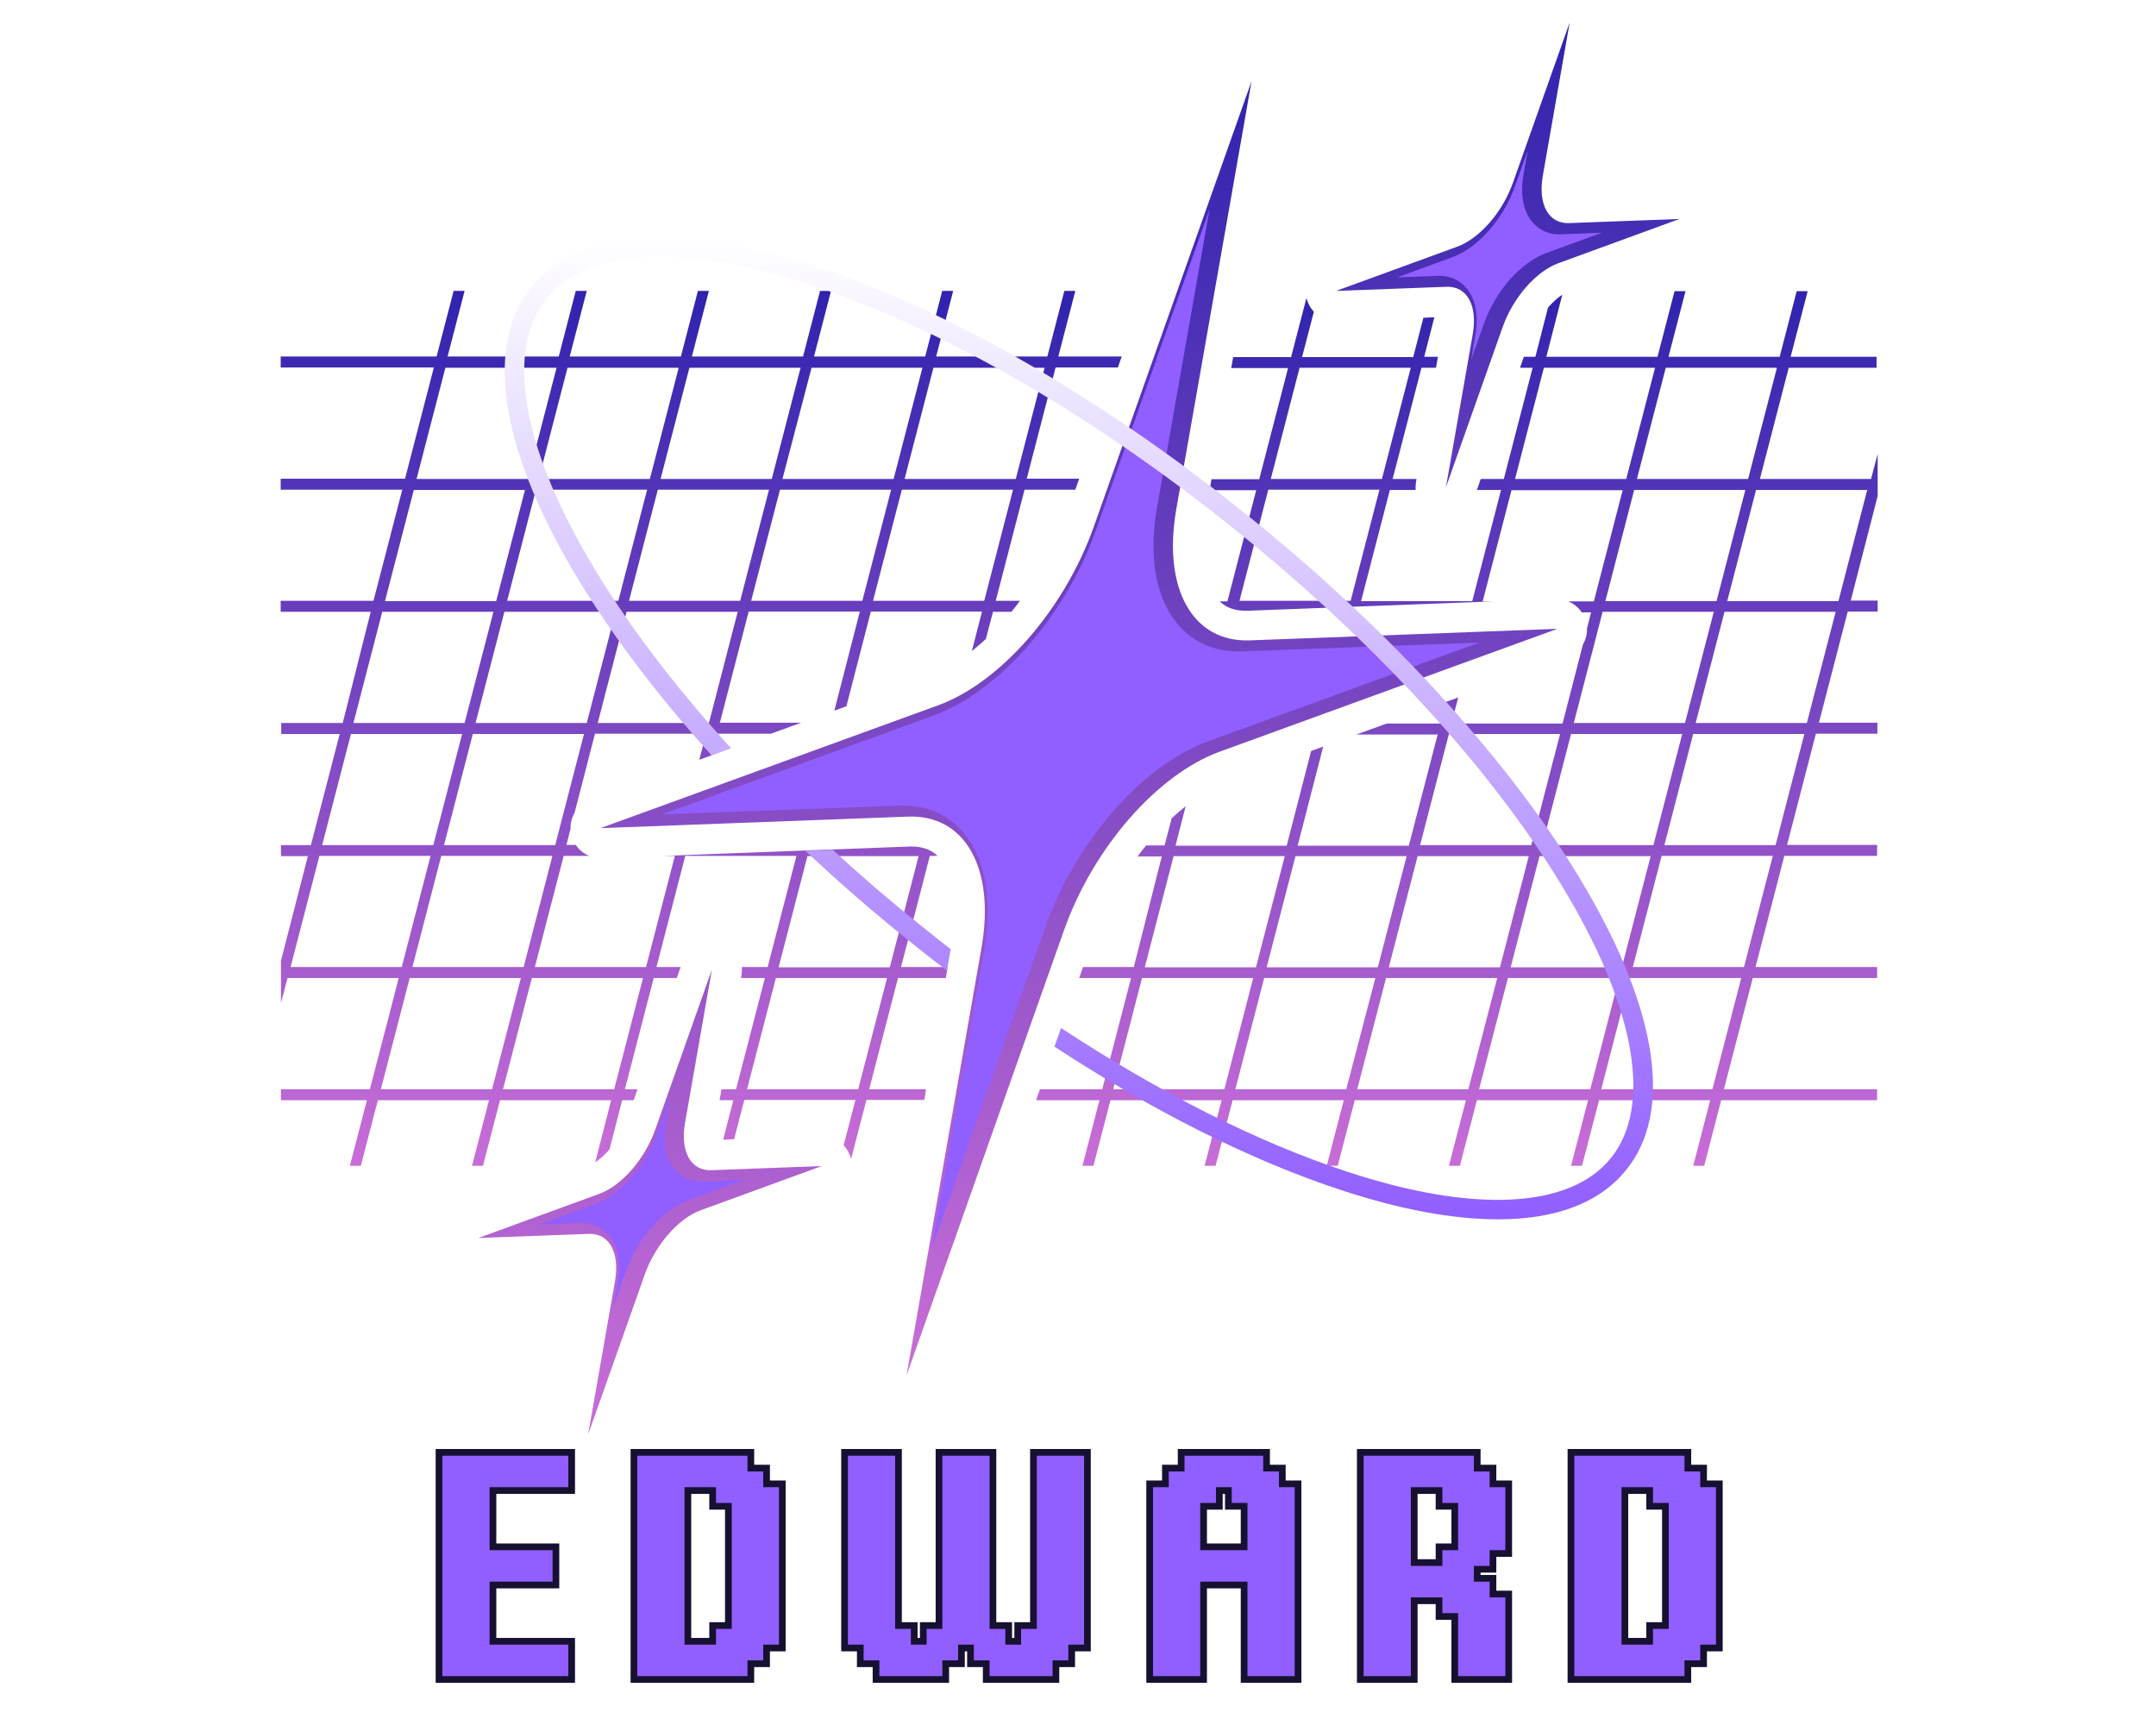
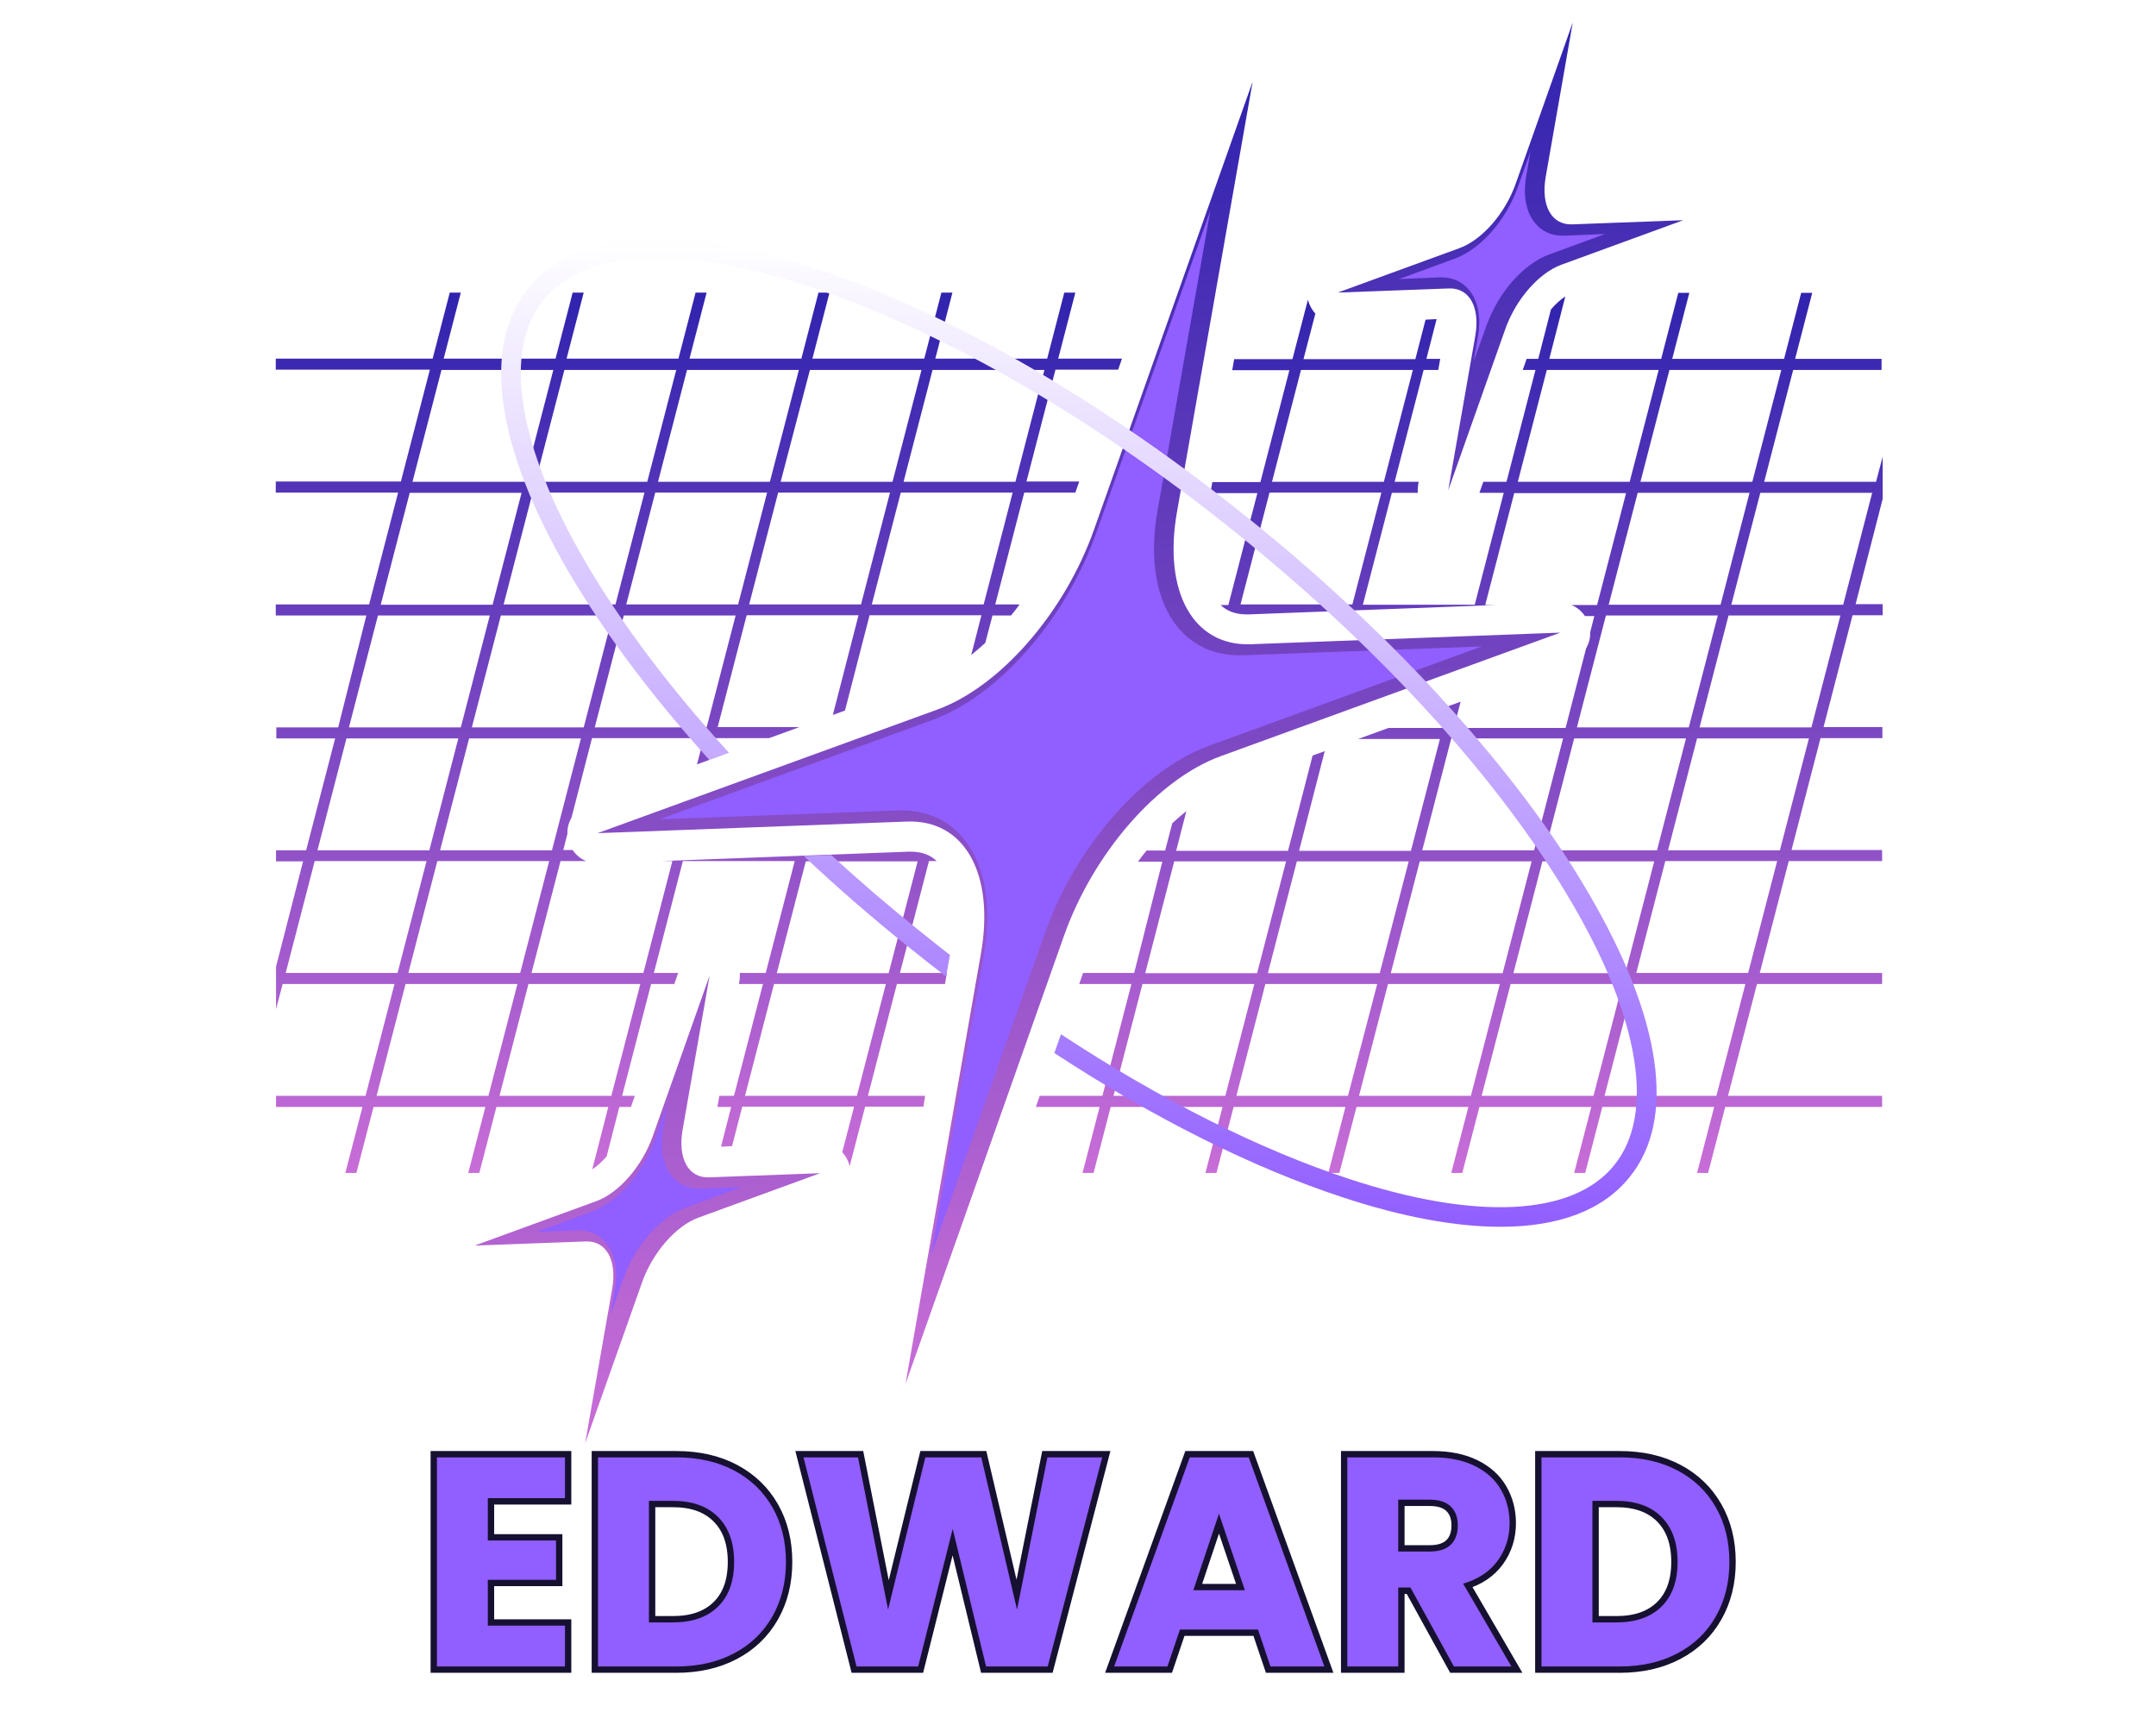
<svg xmlns="http://www.w3.org/2000/svg" version="1.1" width="1280" height="1024" viewBox="0 0 1280 1024" xml:space="preserve">
  <defs>
</defs>
  <g transform="matrix(1 0 0 1 640 512)" id="background-logo">
    <rect style="stroke: none; stroke-width: 0; stroke-dasharray: none; stroke-linecap: butt; stroke-dashoffset: 0; stroke-linejoin: miter; stroke-miterlimit: 4; fill: rgb(255,255,255); fill-opacity: 0; fill-rule: nonzero; opacity: 1;" paint-order="stroke" x="-640" y="-512" rx="0" ry="0" width="1280" height="1024" />
  </g>
-   <g transform="matrix(4.565208 0 0 4.565208 640.6967 432.4494)" id="logo-logo">
+   <g transform="matrix(4.593626 0 0 4.593626 640.7204 435.0635)" id="logo-logo">
    <g style="" paint-order="stroke">
      <g transform="matrix(0.356962 0 0 0.356962 0 -0.0178481)">
-         <linearGradient id="SVGID_516272" gradientUnits="userSpaceOnUse" gradientTransform="matrix(1 0 0 1 669.2 615.6)" x1="0" y1="0" x2="0" y2="319">
+         <linearGradient id="SVGID_423586" gradientUnits="userSpaceOnUse" gradientTransform="matrix(1 0 0 1 669.2 615.6)" x1="0" y1="0" x2="0" y2="319">
          <stop offset="0%" style="stop-color:rgb(48,35,174);stop-opacity: 1" />
          <stop offset="100%" style="stop-color:rgb(200,109,215);stop-opacity: 1" />
        </linearGradient>
-         <path style="stroke: none; stroke-width: 1; stroke-dasharray: none; stroke-linecap: butt; stroke-dashoffset: 0; stroke-linejoin: miter; stroke-miterlimit: 4; fill: url(#SVGID_516272); fill-rule: nonzero; opacity: 1;" paint-order="stroke" transform=" translate(-960.1, -774.95)" d="M 904.3 906.4 L 883.6 906.4 L 894.1 865.9 L 911.5 865.9 L 912.2 861.9 L 895.2 861.9 L 905.7 821.4 L 908.5 821.4 C 906.1 819.1 903 818 899.1 818 C 898.8 818 898.6 818 898.3 818 L 808.8 821.4 L 812.8 821.4 L 802.3 861.9 L 761.8 861.9 L 772.3 821.4 L 781.6 821.4 C 779.6 820.6 777.9 819.2 776.7 817.4 L 773.3 817.4 L 774.8 811.5 C 774.7 809.4 775.3 807.4 776.3 805.6 L 783.7 776.9 L 824.2 776.9 L 821.7 786.4 L 826.1 784.8 L 828.1 776.9 L 847.8 776.9 L 858.8 772.9 L 829.2 772.9 L 839.7 732.4 L 880.2 732.4 L 870.9 768.5 L 875.3 766.9 L 884.2 732.4 L 924.7 732.4 L 921 746.8 C 922.7 745.4 924.5 743.9 926.1 742.4 L 928.7 732.5 L 935.4 732.5 C 936.5 731.2 937.5 729.9 938.5 728.5 L 929.7 728.5 L 940.2 688 L 958.7 688 L 960.1 684 L 941 684 L 951.5 643.5 L 974.2 643.5 L 975.6 639.5 L 952.5 639.5 L 958.7 615.6 L 954.7 615.6 L 948.5 639.5 L 908 639.5 L 914.2 615.6 L 910.2 615.6 L 904 639.5 L 863.5 639.5 L 869.7 615.6 L 865.7 615.6 L 859.5 639.5 L 819 639.5 L 825.2 615.6 L 821.2 615.6 L 815 639.5 L 774.5 639.5 L 780.7 615.6 L 776.7 615.6 L 770.5 639.5 L 730 639.5 L 736.2 615.6 L 732.2 615.6 L 726 639.5 L 669.2 639.5 L 669.2 643.5 L 725 643.5 L 714.5 684 L 669.2 684 L 669.2 688 L 713.5 688 L 703 728.5 L 669.2 728.5 L 669.2 732.5 L 702 732.5 L 691.8 773 L 669.4 773 L 669.4 777 L 690.7 777 L 680.2 817.5 L 669.3 817.5 L 669.3 821.5 L 679.1 821.5 L 669.3 859.6 L 669.3 875 L 671.7 865.9 L 712.2 865.9 L 701.7 906.4 L 669.3 906.4 L 669.3 910.4 L 700.6 910.4 L 694.4 934.3 L 698.4 934.3 L 704.6 910.4 L 745.1 910.4 L 738.9 934.3 L 742.9 934.3 L 749.1 910.4 L 789.6 910.4 L 783.8 933 C 785.5 931.9 787.3 930.3 789 928.3 L 793.6 910.4 L 797.8 910.4 L 799.2 906.4 L 794.6 906.4 L 805.1 865.9 L 813.5 865.9 L 814.9 861.9 L 806.1 861.9 L 816.6 821.4 L 857.1 821.4 L 846.6 861.9 L 837.2 861.9 C 837.3 862.8 837.2 863.8 837.1 864.7 L 836.9 865.9 L 845.6 865.9 L 835.1 906.4 L 829.8 906.4 L 829.1 910.4 L 834.1 910.4 L 830.4 924.8 L 834.4 924.6 L 838.1 910.3 L 878.6 910.3 L 874.3 926.8 C 875.6 928.2 876.5 929.9 877 931.8 L 882.6 910.3 L 903.7 910.3 L 904.3 906.4 z M 757.7 861.9 L 717.2 861.9 L 727.7 821.4 L 768.2 821.4 L 757.7 861.9 z M 769.2 817.5 L 728.7 817.5 L 739.2 777 L 779.7 777 L 769.2 817.5 z M 780.7 773 L 740.2 773 L 750.7 732.5 L 791.2 732.5 L 780.7 773 z M 751.7 728.5 L 762.2 688 L 802.7 688 L 792.2 728.5 L 751.7 728.5 z M 825.2 773 L 784.7 773 L 795.2 732.5 L 835.7 732.5 L 825.2 773 z M 836.6 728.5 L 796.1 728.5 L 806.6 688 L 847.1 688 L 836.6 728.5 z M 881.1 728.5 L 840.6 728.5 L 851.1 688 L 891.6 688 L 881.1 728.5 z M 925.5 728.5 L 885 728.5 L 895.5 688 L 936 688 L 925.5 728.5 z M 907 643.6 L 947.5 643.6 L 937 684.1 L 896.5 684.1 L 907 643.6 z M 862.6 643.6 L 903 643.6 L 892.5 684.1 L 852 684.1 L 862.6 643.6 z M 818.1 643.6 L 858.6 643.6 L 848.1 684.1 L 807.6 684.1 L 818.1 643.6 z M 773.7 643.6 L 814.2 643.6 L 803.7 684.1 L 763.2 684.1 L 773.7 643.6 z M 729.2 643.6 L 769.7 643.6 L 759.2 684.1 L 718.7 684.1 L 729.2 643.6 z M 717.7 688.1 L 758.2 688.1 L 747.7 728.6 L 707.2 728.6 L 717.7 688.1 z M 706.2 732.5 L 746.7 732.5 L 736.2 773 L 695.7 773 L 706.2 732.5 z M 694.8 777 L 735.3 777 L 724.8 817.5 L 684.3 817.5 L 694.8 777 z M 672.8 861.9 L 683.3 821.4 L 723.8 821.4 L 713.3 861.9 L 672.8 861.9 z M 746.2 906.4 L 705.7 906.4 L 716.2 865.9 L 756.7 865.9 L 746.2 906.4 z M 790.7 906.4 L 750.2 906.4 L 760.7 865.9 L 801.2 865.9 L 790.7 906.4 z M 861.1 821.5 L 901.6 821.5 L 891.1 862 L 850.6 862 L 861.1 821.5 z M 879.6 906.4 L 839.1 906.4 L 849.6 865.9 L 890.1 865.9 L 879.6 906.4 z M 1250.6 643.6 L 1250.6 639.6 L 1219.3 639.6 L 1225.5 615.7 L 1221.5 615.7 L 1215.3 639.6 L 1174.8 639.6 L 1181 615.7 L 1177 615.7 L 1170.8 639.6 L 1130.3 639.6 L 1136.1 617 C 1134.4 618.1 1132.6 619.7 1130.9 621.7 L 1126.3 639.6 L 1122.1 639.6 L 1120.7 643.6 L 1125.3 643.6 L 1114.8 684.1 L 1106.4 684.1 L 1105 688.1 L 1113.8 688.1 L 1103.3 728.6 L 1062.8 728.6 L 1073.3 688.1 L 1082.7 688.1 C 1082.6 687.2 1082.7 686.2 1082.8 685.3 L 1083 684.1 L 1074.3 684.1 L 1084.8 643.6 L 1090.1 643.6 L 1090.8 639.6 L 1085.8 639.6 L 1089.5 625.2 L 1085.5 625.4 L 1081.8 639.7 L 1041.3 639.7 L 1045.6 623.2 C 1044.3 621.8 1043.4 620.1 1042.9 618.2 L 1037.3 639.7 L 1016.2 639.7 L 1015.5 643.7 L 1036.2 643.7 L 1025.7 684.2 L 1008.3 684.2 L 1007.6 688.2 L 1024.6 688.2 L 1014.1 728.7 L 1011.3 728.7 C 1013.7 731 1016.8 732.1 1020.7 732.1 C 1021 732.1 1021.2 732.1 1021.5 732.1 L 1111.1 728.7 L 1107.1 728.7 L 1117.6 688.2 L 1158.1 688.2 L 1147.6 728.7 L 1138.3 728.7 C 1140.3 729.5 1142 730.9 1143.2 732.7 L 1146.6 732.7 L 1145.1 738.6 C 1145.2 740.7 1144.6 742.7 1143.6 744.5 L 1136.2 773.2 L 1095.7 773.2 L 1098.2 763.7 L 1093.8 765.3 L 1091.8 773.2 L 1072.1 773.2 L 1061.1 777.2 L 1090.7 777.2 L 1080.2 817.7 L 1039.7 817.7 L 1049 781.6 L 1044.6 783.2 L 1035.7 817.7 L 995.2 817.7 L 998.9 803.3 C 997.2 804.7 995.4 806.2 993.8 807.7 L 991.2 817.6 L 984.5 817.6 C 983.4 818.9 982.4 820.2 981.4 821.6 L 990.2 821.6 L 980 861.9 L 961.5 861.9 L 960.1 865.9 L 979 865.9 L 968.5 906.4 L 945.8 906.4 L 944.4 910.4 L 967.5 910.4 L 961.3 934.3 L 965.3 934.3 L 971.5 910.4 L 1012 910.4 L 1005.8 934.3 L 1009.8 934.3 L 1016 910.4 L 1056.5 910.4 L 1050.3 934.3 L 1054.3 934.3 L 1060.5 910.4 L 1101 910.4 L 1094.8 934.3 L 1098.8 934.3 L 1105 910.4 L 1145.5 910.4 L 1139.3 934.3 L 1143.3 934.3 L 1149.5 910.4 L 1190 910.4 L 1183.8 934.3 L 1187.8 934.3 L 1194 910.4 L 1250.8 910.4 L 1250.8 906.4 L 1195 906.4 L 1205.5 865.9 L 1250.8 865.9 L 1250.8 861.9 L 1206.5 861.9 L 1217 821.4 L 1250.8 821.4 L 1250.8 817.4 L 1218 817.4 L 1228.5 776.9 L 1250.9 776.9 L 1250.9 772.9 L 1229.6 772.9 L 1240.1 732.4 L 1251 732.4 L 1251 728.4 L 1241.2 728.4 L 1251 690.3 L 1251 675 L 1248.6 684.1 L 1208.1 684.1 L 1218.6 643.6 L 1250.6 643.6 z M 1040.4 643.6 L 1080.9 643.6 L 1070.4 684.1 L 1029.9 684.1 L 1040.4 643.6 z M 1018.5 728.5 L 1029 688 L 1069.5 688 L 1059 728.5 L 1018.5 728.5 z M 1118.9 684.1 L 1129.4 643.6 L 1169.9 643.6 L 1159.4 684.1 L 1118.9 684.1 z M 1162.3 688.1 L 1202.8 688.1 L 1192.3 728.6 L 1151.8 728.6 L 1162.3 688.1 z M 1150.8 732.5 L 1191.3 732.5 L 1180.8 773 L 1140.3 773 L 1150.8 732.5 z M 1139.3 777 L 1179.8 777 L 1169.3 817.5 L 1128.8 817.5 L 1139.3 777 z M 1168.3 821.5 L 1157.8 862 L 1117.3 862 L 1127.8 821.5 L 1168.3 821.5 z M 1094.8 777 L 1135.3 777 L 1124.8 817.5 L 1084.3 817.5 L 1094.8 777 z M 1083.4 821.5 L 1123.9 821.5 L 1113.4 862 L 1072.9 862 L 1083.4 821.5 z M 1038.9 821.5 L 1079.4 821.5 L 1068.9 862 L 1028.4 862 L 1038.9 821.5 z M 994.5 821.5 L 1035 821.5 L 1024.5 862 L 984 862 L 994.5 821.5 z M 1013 906.4 L 972.5 906.4 L 983 865.9 L 1023.5 865.9 L 1013 906.4 z M 1057.4 906.4 L 1017 906.4 L 1027.5 865.9 L 1068 865.9 L 1057.4 906.4 z M 1101.9 906.4 L 1061.4 906.4 L 1071.9 865.9 L 1112.4 865.9 L 1101.9 906.4 z M 1146.3 906.4 L 1105.8 906.4 L 1116.3 865.9 L 1156.8 865.9 L 1146.3 906.4 z M 1190.8 906.4 L 1150.3 906.4 L 1160.8 865.9 L 1201.3 865.9 L 1190.8 906.4 z M 1202.3 861.9 L 1161.8 861.9 L 1172.3 821.4 L 1212.8 821.4 L 1202.3 861.9 z M 1213.8 817.5 L 1173.3 817.5 L 1183.8 777 L 1224.3 777 L 1213.8 817.5 z M 1225.2 773 L 1184.7 773 L 1195.2 732.5 L 1235.7 732.5 L 1225.2 773 z M 1247.2 688.1 L 1236.7 728.6 L 1196.2 728.6 L 1206.7 688.1 L 1247.2 688.1 z M 1203.8 684.1 L 1163.3 684.1 L 1173.8 643.6 L 1214.3 643.6 L 1203.8 684.1 z" stroke-linecap="round" />
+         <path style="stroke: none; stroke-width: 1; stroke-dasharray: none; stroke-linecap: butt; stroke-dashoffset: 0; stroke-linejoin: miter; stroke-miterlimit: 4; fill: url(#SVGID_423586); fill-rule: nonzero; opacity: 1;" paint-order="stroke" transform=" translate(-960.1, -774.95)" d="M 904.3 906.4 L 883.6 906.4 L 894.1 865.9 L 911.5 865.9 L 912.2 861.9 L 895.2 861.9 L 905.7 821.4 L 908.5 821.4 C 906.1 819.1 903 818 899.1 818 C 898.8 818 898.6 818 898.3 818 L 808.8 821.4 L 812.8 821.4 L 802.3 861.9 L 761.8 861.9 L 772.3 821.4 L 781.6 821.4 C 779.6 820.6 777.9 819.2 776.7 817.4 L 773.3 817.4 L 774.8 811.5 C 774.7 809.4 775.3 807.4 776.3 805.6 L 783.7 776.9 L 824.2 776.9 L 821.7 786.4 L 826.1 784.8 L 828.1 776.9 L 847.8 776.9 L 858.8 772.9 L 829.2 772.9 L 839.7 732.4 L 880.2 732.4 L 870.9 768.5 L 875.3 766.9 L 884.2 732.4 L 924.7 732.4 L 921 746.8 C 922.7 745.4 924.5 743.9 926.1 742.4 L 928.7 732.5 L 935.4 732.5 C 936.5 731.2 937.5 729.9 938.5 728.5 L 929.7 728.5 L 940.2 688 L 958.7 688 L 960.1 684 L 941 684 L 951.5 643.5 L 974.2 643.5 L 975.6 639.5 L 952.5 639.5 L 958.7 615.6 L 954.7 615.6 L 948.5 639.5 L 908 639.5 L 914.2 615.6 L 910.2 615.6 L 904 639.5 L 863.5 639.5 L 869.7 615.6 L 865.7 615.6 L 859.5 639.5 L 819 639.5 L 825.2 615.6 L 821.2 615.6 L 815 639.5 L 774.5 639.5 L 780.7 615.6 L 776.7 615.6 L 770.5 639.5 L 730 639.5 L 736.2 615.6 L 732.2 615.6 L 726 639.5 L 669.2 639.5 L 669.2 643.5 L 725 643.5 L 714.5 684 L 669.2 684 L 669.2 688 L 713.5 688 L 703 728.5 L 669.2 728.5 L 669.2 732.5 L 702 732.5 L 691.8 773 L 669.4 773 L 669.4 777 L 690.7 777 L 680.2 817.5 L 669.3 817.5 L 669.3 821.5 L 679.1 821.5 L 669.3 859.6 L 669.3 875 L 671.7 865.9 L 712.2 865.9 L 701.7 906.4 L 669.3 906.4 L 669.3 910.4 L 700.6 910.4 L 694.4 934.3 L 698.4 934.3 L 704.6 910.4 L 745.1 910.4 L 738.9 934.3 L 742.9 934.3 L 749.1 910.4 L 789.6 910.4 L 783.8 933 C 785.5 931.9 787.3 930.3 789 928.3 L 793.6 910.4 L 797.8 910.4 L 799.2 906.4 L 794.6 906.4 L 805.1 865.9 L 813.5 865.9 L 814.9 861.9 L 806.1 861.9 L 816.6 821.4 L 857.1 821.4 L 846.6 861.9 L 837.2 861.9 C 837.3 862.8 837.2 863.8 837.1 864.7 L 836.9 865.9 L 845.6 865.9 L 835.1 906.4 L 829.8 906.4 L 829.1 910.4 L 834.1 910.4 L 830.4 924.8 L 834.4 924.6 L 838.1 910.3 L 878.6 910.3 L 874.3 926.8 C 875.6 928.2 876.5 929.9 877 931.8 L 882.6 910.3 L 903.7 910.3 L 904.3 906.4 z M 757.7 861.9 L 717.2 861.9 L 727.7 821.4 L 768.2 821.4 L 757.7 861.9 z M 769.2 817.5 L 728.7 817.5 L 739.2 777 L 779.7 777 L 769.2 817.5 z M 780.7 773 L 740.2 773 L 750.7 732.5 L 791.2 732.5 L 780.7 773 z M 751.7 728.5 L 762.2 688 L 802.7 688 L 792.2 728.5 L 751.7 728.5 z M 825.2 773 L 784.7 773 L 795.2 732.5 L 835.7 732.5 L 825.2 773 z M 836.6 728.5 L 796.1 728.5 L 806.6 688 L 847.1 688 L 836.6 728.5 z M 881.1 728.5 L 840.6 728.5 L 851.1 688 L 891.6 688 L 881.1 728.5 z M 925.5 728.5 L 885 728.5 L 895.5 688 L 936 688 L 925.5 728.5 z M 907 643.6 L 947.5 643.6 L 937 684.1 L 896.5 684.1 L 907 643.6 z M 862.6 643.6 L 903 643.6 L 892.5 684.1 L 852 684.1 L 862.6 643.6 z M 818.1 643.6 L 858.6 643.6 L 848.1 684.1 L 807.6 684.1 L 818.1 643.6 z M 773.7 643.6 L 814.2 643.6 L 803.7 684.1 L 763.2 684.1 L 773.7 643.6 z M 729.2 643.6 L 769.7 643.6 L 759.2 684.1 L 718.7 684.1 L 729.2 643.6 z M 717.7 688.1 L 758.2 688.1 L 747.7 728.6 L 707.2 728.6 L 717.7 688.1 z M 706.2 732.5 L 746.7 732.5 L 736.2 773 L 695.7 773 L 706.2 732.5 z M 694.8 777 L 735.3 777 L 724.8 817.5 L 684.3 817.5 L 694.8 777 z M 672.8 861.9 L 683.3 821.4 L 723.8 821.4 L 713.3 861.9 L 672.8 861.9 z M 746.2 906.4 L 705.7 906.4 L 716.2 865.9 L 756.7 865.9 L 746.2 906.4 z M 790.7 906.4 L 750.2 906.4 L 760.7 865.9 L 801.2 865.9 L 790.7 906.4 z M 861.1 821.5 L 901.6 821.5 L 891.1 862 L 850.6 862 L 861.1 821.5 z M 879.6 906.4 L 839.1 906.4 L 849.6 865.9 L 890.1 865.9 L 879.6 906.4 z M 1250.6 643.6 L 1250.6 639.6 L 1219.3 639.6 L 1225.5 615.7 L 1221.5 615.7 L 1215.3 639.6 L 1174.8 639.6 L 1181 615.7 L 1177 615.7 L 1170.8 639.6 L 1130.3 639.6 L 1136.1 617 C 1134.4 618.1 1132.6 619.7 1130.9 621.7 L 1126.3 639.6 L 1122.1 639.6 L 1120.7 643.6 L 1125.3 643.6 L 1114.8 684.1 L 1106.4 684.1 L 1105 688.1 L 1113.8 688.1 L 1103.3 728.6 L 1062.8 728.6 L 1073.3 688.1 L 1082.7 688.1 C 1082.6 687.2 1082.7 686.2 1082.8 685.3 L 1083 684.1 L 1074.3 684.1 L 1084.8 643.6 L 1090.1 643.6 L 1090.8 639.6 L 1085.8 639.6 L 1089.5 625.2 L 1085.5 625.4 L 1081.8 639.7 L 1041.3 639.7 L 1045.6 623.2 C 1044.3 621.8 1043.4 620.1 1042.9 618.2 L 1037.3 639.7 L 1016.2 639.7 L 1015.5 643.7 L 1036.2 643.7 L 1025.7 684.2 L 1008.3 684.2 L 1007.6 688.2 L 1024.6 688.2 L 1014.1 728.7 L 1011.3 728.7 C 1013.7 731 1016.8 732.1 1020.7 732.1 C 1021 732.1 1021.2 732.1 1021.5 732.1 L 1111.1 728.7 L 1107.1 728.7 L 1117.6 688.2 L 1158.1 688.2 L 1147.6 728.7 L 1138.3 728.7 C 1140.3 729.5 1142 730.9 1143.2 732.7 L 1146.6 732.7 L 1145.1 738.6 C 1145.2 740.7 1144.6 742.7 1143.6 744.5 L 1136.2 773.2 L 1095.7 773.2 L 1098.2 763.7 L 1093.8 765.3 L 1091.8 773.2 L 1072.1 773.2 L 1061.1 777.2 L 1090.7 777.2 L 1080.2 817.7 L 1039.7 817.7 L 1049 781.6 L 1044.6 783.2 L 1035.7 817.7 L 995.2 817.7 L 998.9 803.3 C 997.2 804.7 995.4 806.2 993.8 807.7 L 991.2 817.6 L 984.5 817.6 C 983.4 818.9 982.4 820.2 981.4 821.6 L 990.2 821.6 L 980 861.9 L 961.5 861.9 L 960.1 865.9 L 979 865.9 L 968.5 906.4 L 945.8 906.4 L 944.4 910.4 L 967.5 910.4 L 961.3 934.3 L 965.3 934.3 L 971.5 910.4 L 1012 910.4 L 1005.8 934.3 L 1009.8 934.3 L 1016 910.4 L 1056.5 910.4 L 1050.3 934.3 L 1054.3 934.3 L 1060.5 910.4 L 1101 910.4 L 1094.8 934.3 L 1098.8 934.3 L 1105 910.4 L 1145.5 910.4 L 1139.3 934.3 L 1143.3 934.3 L 1149.5 910.4 L 1190 910.4 L 1183.8 934.3 L 1187.8 934.3 L 1194 910.4 L 1250.8 910.4 L 1250.8 906.4 L 1195 906.4 L 1205.5 865.9 L 1250.8 865.9 L 1250.8 861.9 L 1206.5 861.9 L 1217 821.4 L 1250.8 821.4 L 1250.8 817.4 L 1218 817.4 L 1228.5 776.9 L 1250.9 776.9 L 1250.9 772.9 L 1229.6 772.9 L 1240.1 732.4 L 1251 732.4 L 1251 728.4 L 1241.2 728.4 L 1251 690.3 L 1251 675 L 1248.6 684.1 L 1208.1 684.1 L 1218.6 643.6 L 1250.6 643.6 z M 1040.4 643.6 L 1080.9 643.6 L 1070.4 684.1 L 1029.9 684.1 L 1040.4 643.6 z M 1018.5 728.5 L 1029 688 L 1069.5 688 L 1059 728.5 L 1018.5 728.5 z M 1118.9 684.1 L 1129.4 643.6 L 1169.9 643.6 L 1159.4 684.1 L 1118.9 684.1 z M 1162.3 688.1 L 1202.8 688.1 L 1192.3 728.6 L 1151.8 728.6 L 1162.3 688.1 z M 1150.8 732.5 L 1191.3 732.5 L 1180.8 773 L 1140.3 773 L 1150.8 732.5 z M 1139.3 777 L 1179.8 777 L 1169.3 817.5 L 1128.8 817.5 L 1139.3 777 z M 1168.3 821.5 L 1157.8 862 L 1117.3 862 L 1127.8 821.5 L 1168.3 821.5 z M 1094.8 777 L 1135.3 777 L 1124.8 817.5 L 1084.3 817.5 L 1094.8 777 z M 1083.4 821.5 L 1123.9 821.5 L 1113.4 862 L 1072.9 862 L 1083.4 821.5 z M 1038.9 821.5 L 1079.4 821.5 L 1068.9 862 L 1028.4 862 L 1038.9 821.5 z M 994.5 821.5 L 1035 821.5 L 1024.5 862 L 984 862 L 994.5 821.5 z M 1013 906.4 L 972.5 906.4 L 983 865.9 L 1023.5 865.9 L 1013 906.4 z M 1057.4 906.4 L 1017 906.4 L 1027.5 865.9 L 1068 865.9 L 1057.4 906.4 z M 1101.9 906.4 L 1061.4 906.4 L 1071.9 865.9 L 1112.4 865.9 L 1101.9 906.4 z M 1146.3 906.4 L 1105.8 906.4 L 1116.3 865.9 L 1156.8 865.9 L 1146.3 906.4 z M 1190.8 906.4 L 1150.3 906.4 L 1160.8 865.9 L 1201.3 865.9 L 1190.8 906.4 z M 1202.3 861.9 L 1161.8 861.9 L 1172.3 821.4 L 1212.8 821.4 L 1202.3 861.9 z M 1213.8 817.5 L 1173.3 817.5 L 1183.8 777 L 1224.3 777 L 1213.8 817.5 z M 1225.2 773 L 1184.7 773 L 1195.2 732.5 L 1235.7 732.5 L 1225.2 773 z M 1247.2 688.1 L 1236.7 728.6 L 1196.2 728.6 L 1206.7 688.1 L 1247.2 688.1 z M 1203.8 684.1 L 1163.3 684.1 L 1173.8 643.6 L 1214.3 643.6 L 1203.8 684.1 z" stroke-linecap="round" />
      </g>
      <g transform="matrix(0.356962 0 0 0.356962 -0.0356962 0)">
-         <linearGradient id="SVGID_516275" gradientUnits="userSpaceOnUse" gradientTransform="matrix(1 0 0 1 741.2 517.8)" x1="0" y1="0" x2="0" y2="514">
+         <linearGradient id="SVGID_423587" gradientUnits="userSpaceOnUse" gradientTransform="matrix(1 0 0 1 741.2 517.8)" x1="0" y1="0" x2="0" y2="514">
          <stop offset="0%" style="stop-color:rgb(48,35,174);stop-opacity: 1" />
          <stop offset="100%" style="stop-color:rgb(200,109,215);stop-opacity: 1" />
        </linearGradient>
-         <path style="stroke: none; stroke-width: 1; stroke-dasharray: none; stroke-linecap: butt; stroke-dashoffset: 0; stroke-linejoin: miter; stroke-miterlimit: 4; fill: url(#SVGID_516275); fill-rule: nonzero; opacity: 1;" paint-order="stroke" transform=" translate(-960, -775)" d="M 1138.8 517.8 L 1129 573.7 C 1127.2 584.1 1131.1 591.2 1138.6 590.9 L 1178.8 589.4 L 1134.7 605.5 C 1126.5 608.5 1118.1 618.1 1114.3 629 L 1093.7 687.2 L 1103.5 631.3 C 1105.3 620.9 1101.4 613.8 1093.9 614.1 L 1053.7 615.6 L 1097.8 599.5 C 1106 596.5 1114.4 586.9 1118.2 576 L 1138.8 517.8 z M 805.7 921 C 801.9 931.8 793.5 941.5 785.3 944.5 L 741.2 960.6 L 781.4 959.1 C 788.9 958.8 792.8 965.9 791 976.3 L 781.2 1032.2 L 801.8 974 C 805.6 963.2 814 953.5 822.2 950.5 L 866.3 934.4 L 826.1 935.9 C 818.6 936.2 814.7 929.1 816.5 918.7 L 826.3 862.8 L 805.7 921 z" stroke-linecap="round" />
+         <path style="stroke: none; stroke-width: 1; stroke-dasharray: none; stroke-linecap: butt; stroke-dashoffset: 0; stroke-linejoin: miter; stroke-miterlimit: 4; fill: url(#SVGID_423587); fill-rule: nonzero; opacity: 1;" paint-order="stroke" transform=" translate(-960, -775)" d="M 1138.8 517.8 L 1129 573.7 C 1127.2 584.1 1131.1 591.2 1138.6 590.9 L 1178.8 589.4 L 1134.7 605.5 C 1126.5 608.5 1118.1 618.1 1114.3 629 L 1093.7 687.2 L 1103.5 631.3 C 1105.3 620.9 1101.4 613.8 1093.9 614.1 L 1053.7 615.6 L 1097.8 599.5 C 1106 596.5 1114.4 586.9 1118.2 576 L 1138.8 517.8 z M 805.7 921 C 801.9 931.8 793.5 941.5 785.3 944.5 L 741.2 960.6 L 781.4 959.1 C 788.9 958.8 792.8 965.9 791 976.3 L 781.2 1032.2 L 801.8 974 C 805.6 963.2 814 953.5 822.2 950.5 L 866.3 934.4 L 826.1 935.9 C 818.6 936.2 814.7 929.1 816.5 918.7 L 826.3 862.8 L 805.7 921 z" stroke-linecap="round" />
      </g>
      <g transform="matrix(0.356962 0 0 0.356962 -56.89974 61.59379)">
        <path style="stroke: none; stroke-width: 1; stroke-dasharray: none; stroke-linecap: butt; stroke-dashoffset: 0; stroke-linejoin: miter; stroke-miterlimit: 4; fill: rgb(145,94,255); fill-rule: nonzero; opacity: 1;" paint-order="stroke" transform=" translate(-800.7, -947.55)" d="M 790.4 985.6 L 795 972.7 C 799.3 960.6 808.5 950.2 817.8 946.8 L 838 939.4 L 823.2 940 C 823 940 822.8 940 822.6 940 C 818.6 940 815.2 938.5 812.7 935.5 C 809.3 931.5 808.2 925.3 809.5 918.1 L 811 909.5 L 806.4 922.4 C 802.1 934.5 792.9 944.9 783.6 948.3 L 763.4 955.7 L 778.2 955.1 C 778.4 955.1 778.6 955.1 778.8 955.1 C 782.8 955.1 786.2 956.6 788.7 959.6 C 792.1 963.6 793.2 969.8 791.9 977 L 790.4 985.6 z" stroke-linecap="round" />
      </g>
      <g transform="matrix(0.356962 0 0 0.356962 54.65088 -61.55809)">
        <path style="stroke: none; stroke-width: 1; stroke-dasharray: none; stroke-linecap: butt; stroke-dashoffset: 0; stroke-linejoin: miter; stroke-miterlimit: 4; fill: rgb(145,94,255); fill-rule: nonzero; opacity: 1;" paint-order="stroke" transform=" translate(-1113.2, -602.55)" d="M 1102.9 640.6 L 1107.5 627.7 C 1111.8 615.6 1120.9 605.2 1130.3 601.8 L 1150.5 594.4 L 1135.7 595 C 1135.5 595 1135.3 595 1135.1 595 C 1131.1 595 1127.7 593.5 1125.2 590.5 C 1121.8 586.5 1120.7 580.3 1122 573.1 L 1123.5 564.5 L 1118.9 577.4 C 1114.6 589.5 1105.4 599.9 1096.1 603.3 L 1075.9 610.7 L 1090.7 610.1 C 1090.9 610.1 1091.1 610.1 1091.3 610.1 C 1095.3 610.1 1098.7 611.6 1101.2 614.6 C 1104.6 618.6 1105.7 624.8 1104.4 632 L 1102.9 640.6 z" stroke-linecap="round" />
      </g>
      <g transform="matrix(0.356962 0 0 0.356962 -0.0356962 -0.0178481)">
-         <linearGradient id="SVGID_516276" gradientUnits="userSpaceOnUse" gradientTransform="matrix(1 0 0 1 785.7 539.2)" x1="0" y1="0" x2="0" y2="471">
+         <linearGradient id="SVGID_423588" gradientUnits="userSpaceOnUse" gradientTransform="matrix(1 0 0 1 785.7 539.2)" x1="0" y1="0" x2="0" y2="471">
          <stop offset="0%" style="stop-color:rgb(48,35,174);stop-opacity: 1" />
          <stop offset="100%" style="stop-color:rgb(200,109,215);stop-opacity: 1" />
        </linearGradient>
-         <path style="stroke: none; stroke-width: 1; stroke-dasharray: none; stroke-linecap: butt; stroke-dashoffset: 0; stroke-linejoin: miter; stroke-miterlimit: 4; fill: url(#SVGID_516276); fill-rule: nonzero; opacity: 1;" paint-order="stroke" transform=" translate(-960, -774.95)" d="M 1022.9 539.2 L 995.5 695 C 990.4 724 1001.4 743.7 1022.3 742.9 L 1134.3 738.7 L 1011.4 783.4 C 988.5 791.7 965.1 818.6 954.5 848.7 L 897.2 1010.7 L 924.5 855 C 929.6 826 918.6 806.3 897.7 807.1 L 785.7 811.3 L 908.6 766.6 C 931.5 758.3 954.9 731.4 965.5 701.3 L 1022.9 539.2 z" stroke-linecap="round" />
+         <path style="stroke: none; stroke-width: 1; stroke-dasharray: none; stroke-linecap: butt; stroke-dashoffset: 0; stroke-linejoin: miter; stroke-miterlimit: 4; fill: url(#SVGID_423588); fill-rule: nonzero; opacity: 1;" paint-order="stroke" transform=" translate(-960, -774.95)" d="M 1022.9 539.2 L 995.5 695 C 990.4 724 1001.4 743.7 1022.3 742.9 L 1134.3 738.7 L 1011.4 783.4 C 988.5 791.7 965.1 818.6 954.5 848.7 L 897.2 1010.7 L 924.5 855 C 929.6 826 918.6 806.3 897.7 807.1 L 785.7 811.3 L 908.6 766.6 C 931.5 758.3 954.9 731.4 965.5 701.3 L 1022.9 539.2 z" stroke-linecap="round" />
      </g>
      <g transform="matrix(0.356962 0 0 0.356962 -1.106582 0.0178481)">
        <path style="stroke: none; stroke-width: 1; stroke-dasharray: none; stroke-linecap: butt; stroke-dashoffset: 0; stroke-linejoin: miter; stroke-miterlimit: 4; fill: rgb(145,94,255); fill-rule: nonzero; opacity: 1;" paint-order="stroke" transform=" translate(-957, -775.05)" d="M 925.5 855.7 C 928.7 837.7 926 822.5 918 813 C 912.5 806.5 904.9 803.1 896 803.1 C 895.6 803.1 895.1 803.1 894.7 803.1 L 808.1 806.3 L 907 770.3 C 930.9 761.6 955.3 733.7 966.3 702.5 L 1007.6 585.8 L 988.5 694.3 C 985.3 712.3 988 727.5 996 737 C 1001.5 743.5 1009.1 746.9 1018 746.9 C 1018.4 746.9 1018.9 746.9 1019.3 746.9 L 1105.9 743.7 L 1007 779.7 C 983.1 788.4 958.7 816.3 947.7 847.5 L 906.4 964.3 L 925.5 855.7 z" stroke-linecap="round" />
      </g>
      <g transform="matrix(0.356962 0 0 0.356962 -0.04086535 -0.02486163)">
-         <linearGradient id="SVGID_516277" gradientUnits="userSpaceOnUse" gradientTransform="matrix(1 0 0 1 750.8185 596.0607)" x1="209.167" y1="0" x2="209.167" y2="357.739">
+         <linearGradient id="SVGID_423589" gradientUnits="userSpaceOnUse" gradientTransform="matrix(1 0 0 1 750.8185 596.0607)" x1="209.167" y1="0" x2="209.167" y2="357.739">
          <stop offset="0%" style="stop-color:rgb(255,255,255);stop-opacity: 1" />
          <stop offset="100%" style="stop-color:rgb(145,94,255);stop-opacity: 1" />
        </linearGradient>
-         <path style="stroke: none; stroke-width: 1; stroke-dasharray: none; stroke-linecap: butt; stroke-dashoffset: 0; stroke-linejoin: miter; stroke-miterlimit: 4; fill: url(#SVGID_516277); fill-rule: nonzero; opacity: 1;" paint-order="stroke" transform=" translate(-959.9855, -774.9304)" d="M 1144.5 833 C 1131.6 810.9 1114.3 788 1093.7 765.2 C 1083.2 753.5 1071.7 741.9 1059.6 730.5 C 1047.8 719.4 1035.3 708.5 1022.2 698 C 1017.5 694.2 1012.8 690.5 1008.1 686.9 C 995.1 676.9 981.9 667.6 968.8 659 C 932.9 635.5 897.1 617.5 864.5 606.8 C 814.5 590.3 777.7 592.9 760.6 614 C 743.6 635.1 748.9 671.7 775.4 717 C 788.4 739.1 805.6 762 826.2 784.8 L 833.3 782.2 C 812.2 759.1 794.6 735.8 781.5 713.4 C 756.8 671.3 751.2 636.7 766.1 618.3 C 774.2 608.2 788.5 603.1 807.4 603.1 C 822.9 603.1 841.5 606.5 862.3 613.4 C 894.8 624.1 930.5 642.1 966.4 665.7 C 979.9 674.6 993.4 684.2 1006.7 694.5 C 1010.4 697.4 1014.1 700.3 1017.8 703.3 C 1028.9 712.2 1039.5 721.4 1049.7 730.7 C 1062.9 742.8 1075.3 755.2 1086.6 767.6 C 1107.7 790.7 1125.3 814 1138.4 836.4 C 1163.1 878.5 1168.7 913.1 1153.8 931.5 C 1139 949.9 1103.9 951.7 1057.6 936.4 C 1025.1 925.7 989.4 907.7 953.5 884.1 L 951.1 890.9 C 987 914.4 1022.8 932.4 1055.4 943.1 C 1077.2 950.3 1096.4 953.8 1112.7 953.8 C 1133.8 953.8 1149.7 947.8 1159.3 935.9 C 1176.4 915 1171.1 878.4 1144.5 833 z M 870.3 819.2 L 860.4 819.6 C 872.2 830.7 884.7 841.6 897.8 852.1 C 902.5 855.9 907.2 859.6 911.9 863.2 L 913.3 855.4 C 909.6 852.5 905.9 849.6 902.2 846.6 C 891.1 837.7 880.4 828.5 870.3 819.2 z" stroke-linecap="round" />
+         <path style="stroke: none; stroke-width: 1; stroke-dasharray: none; stroke-linecap: butt; stroke-dashoffset: 0; stroke-linejoin: miter; stroke-miterlimit: 4; fill: url(#SVGID_423589); fill-rule: nonzero; opacity: 1;" paint-order="stroke" transform=" translate(-959.9855, -774.9304)" d="M 1144.5 833 C 1131.6 810.9 1114.3 788 1093.7 765.2 C 1083.2 753.5 1071.7 741.9 1059.6 730.5 C 1047.8 719.4 1035.3 708.5 1022.2 698 C 1017.5 694.2 1012.8 690.5 1008.1 686.9 C 995.1 676.9 981.9 667.6 968.8 659 C 932.9 635.5 897.1 617.5 864.5 606.8 C 814.5 590.3 777.7 592.9 760.6 614 C 743.6 635.1 748.9 671.7 775.4 717 C 788.4 739.1 805.6 762 826.2 784.8 L 833.3 782.2 C 812.2 759.1 794.6 735.8 781.5 713.4 C 756.8 671.3 751.2 636.7 766.1 618.3 C 774.2 608.2 788.5 603.1 807.4 603.1 C 822.9 603.1 841.5 606.5 862.3 613.4 C 894.8 624.1 930.5 642.1 966.4 665.7 C 979.9 674.6 993.4 684.2 1006.7 694.5 C 1010.4 697.4 1014.1 700.3 1017.8 703.3 C 1028.9 712.2 1039.5 721.4 1049.7 730.7 C 1062.9 742.8 1075.3 755.2 1086.6 767.6 C 1107.7 790.7 1125.3 814 1138.4 836.4 C 1163.1 878.5 1168.7 913.1 1153.8 931.5 C 1139 949.9 1103.9 951.7 1057.6 936.4 C 1025.1 925.7 989.4 907.7 953.5 884.1 L 951.1 890.9 C 987 914.4 1022.8 932.4 1055.4 943.1 C 1077.2 950.3 1096.4 953.8 1112.7 953.8 C 1133.8 953.8 1149.7 947.8 1159.3 935.9 C 1176.4 915 1171.1 878.4 1144.5 833 z M 870.3 819.2 L 860.4 819.6 C 872.2 830.7 884.7 841.6 897.8 852.1 C 902.5 855.9 907.2 859.6 911.9 863.2 L 913.3 855.4 C 909.6 852.5 905.9 849.6 902.2 846.6 C 891.1 837.7 880.4 828.5 870.3 819.2 z" stroke-linecap="round" />
      </g>
    </g>
  </g>
-   <g transform="matrix(1.858042 0 0 1.858042 640.6967 929.5623)" id="text-logo">
+   <g transform="matrix(1.921154 0 0 1.921154 643.0631 927.1931)" id="text-logo">
    <g style="" paint-order="stroke">
      <g transform="matrix(1 0 0 1 0 0)" id="text-logo-path-0">
-         <path style="stroke: rgb(22,17,48); stroke-width: 4.281; stroke-dasharray: none; stroke-linecap: butt; stroke-dashoffset: 0; stroke-linejoin: miter; stroke-miterlimit: 4; fill: rgb(145,94,255); fill-rule: nonzero; opacity: 1;" paint-order="stroke" transform=" translate(-208.505, 35.21)" d="M 5.03 -70.42 L 5.03 0 L 45.27 0 L 45.27 -10.06 L 20.12 -10.06 L 20.12 -30.18 L 40.24 -30.18 L 40.24 -40.24 L 20.12 -40.24 L 20.12 -60.36 L 45.27 -60.36 L 45.27 -70.42 Z M 67.31 -70.42 L 67.31 0 L 102.52 0 L 102.52 -5.03 L 107.55 -5.03 L 107.55 -10.06 L 112.58 -10.06 L 112.58 -60.36 L 107.55 -60.36 L 107.55 -65.39 L 102.52 -65.39 L 102.52 -70.42 Z M 97.49 -55.33 L 97.49 -15.09 L 92.46 -15.09 L 92.46 -10.06 L 82.4 -10.06 L 82.4 -60.36 L 92.46 -60.36 L 92.46 -55.33 Z M 134.61 -70.42 L 134.61 -10.06 L 139.64 -10.06 L 139.64 -5.03 L 144.67 -5.03 L 144.67 0 L 164.79 0 L 164.79 -5.03 L 169.82 -5.03 L 169.82 -10.06 L 174.85 -10.06 L 174.85 -5.03 L 179.88 -5.03 L 179.88 0 L 200 0 L 200 -5.03 L 205.04 -5.03 L 205.04 -10.06 L 210.07 -10.06 L 210.07 -70.42 L 194.97 -70.42 L 194.97 -15.09 L 189.94 -15.09 L 189.94 -10.06 L 184.91 -10.06 L 184.91 -15.09 L 179.88 -15.09 L 179.88 -70.42 L 164.79 -70.42 L 164.79 -15.09 L 159.76 -15.09 L 159.76 -10.06 L 154.73 -10.06 L 154.73 -15.09 L 149.7 -15.09 L 149.7 -70.42 Z M 237.13 -60.36 L 232.1 -60.36 L 232.1 0 L 247.19 0 L 247.19 -30.18 L 262.28 -30.18 L 262.28 0 L 277.37 0 L 277.37 -60.36 L 272.34 -60.36 L 272.34 -65.39 L 267.31 -65.39 L 267.31 -70.42 L 242.16 -70.42 L 242.16 -65.39 L 237.13 -65.39 Z M 262.28 -55.33 L 262.28 -40.24 L 247.19 -40.24 L 247.19 -55.33 L 252.22 -55.33 L 252.22 -60.36 L 257.25 -60.36 L 257.25 -55.33 Z M 299.4 -70.42 L 299.4 0 L 314.49 0 L 314.49 -25.15 L 324.56 -25.15 L 324.56 -20.12 L 329.59 -20.12 L 329.59 0 L 344.68 0 L 344.68 -25.15 L 339.65 -25.15 L 339.65 -30.18 L 334.62 -30.18 L 334.62 -35.21 L 339.65 -35.21 L 339.65 -40.24 L 344.68 -40.24 L 344.68 -60.36 L 339.65 -60.36 L 339.65 -65.39 L 334.62 -65.39 L 334.62 -70.42 Z M 329.59 -55.33 L 329.59 -40.24 L 324.56 -40.24 L 324.56 -35.21 L 314.49 -35.21 L 314.49 -60.36 L 324.56 -60.36 L 324.56 -55.33 Z M 366.71 -70.42 L 366.71 0 L 401.92 0 L 401.92 -5.03 L 406.95 -5.03 L 406.95 -10.06 L 411.98 -10.06 L 411.98 -60.36 L 406.95 -60.36 L 406.95 -65.39 L 401.92 -65.39 L 401.92 -70.42 Z M 396.89 -55.33 L 396.89 -15.09 L 391.86 -15.09 L 391.86 -10.06 L 381.8 -10.06 L 381.8 -60.36 L 391.86 -60.36 L 391.86 -55.33 Z" stroke-linecap="round" />
+         <path style="stroke: rgb(22,17,48); stroke-width: 3.916; stroke-dasharray: none; stroke-linecap: butt; stroke-dashoffset: 0; stroke-linejoin: miter; stroke-miterlimit: 4; fill: rgb(145,94,255); fill-rule: nonzero; opacity: 1;" paint-order="stroke" transform=" translate(-205.415, 32.305)" d="M 45.28 -52 L 21.44 -52 L 21.44 -38.93 L 42.52 -38.93 L 42.52 -26.78 L 21.44 -26.78 L 21.44 -12.61 L 45.28 -12.61 L 45.28 0 L 5.71 0 L 5.71 -64.61 L 45.28 -64.61 L 45.28 -52 Z M 55.49 -64.61 L 79.7 -64.61 Q 89.91 -64.61 97.55 -60.56 Q 105.19 -56.51 109.38 -49.19 Q 113.57 -41.87 113.57 -32.3 L 113.57 -32.3 Q 113.57 -22.82 109.38 -15.46 Q 105.19 -8.1 97.51 -4.05 Q 89.82 0 79.7 0 L 79.7 0 L 55.49 0 L 55.49 -64.61 Z M 71.23 -13.62 L 78.69 -13.62 Q 87.61 -13.62 92.58 -18.5 Q 97.55 -23.38 97.55 -32.3 L 97.55 -32.3 Q 97.55 -41.23 92.58 -46.2 Q 87.61 -51.17 78.69 -51.17 L 78.69 -51.17 L 71.23 -51.17 L 71.23 -13.62 Z M 194.37 -64.61 L 211.3 -64.61 L 194.46 0 L 175.41 0 L 165.1 -42.52 L 154.43 0 L 135.38 0 L 119 -64.61 L 135.84 -64.61 L 145.13 -17.58 L 156.64 -64.61 L 173.94 -64.61 L 184.98 -17.58 L 194.37 -64.61 Z M 263.3 0 L 259.44 -11.41 L 235.32 -11.41 L 231.46 0 L 214.99 0 L 238.36 -64.61 L 256.58 -64.61 L 279.96 0 L 263.3 0 Z M 239.47 -23.56 L 255.39 -23.56 L 247.38 -47.21 L 239.47 -23.56 Z M 337.75 0 L 319.99 0 L 306.56 -24.39 L 302.78 -24.39 L 302.78 0 L 287.05 0 L 287.05 -64.61 L 313.46 -64.61 Q 321.1 -64.61 326.48 -61.94 Q 331.86 -59.27 334.53 -54.62 Q 337.2 -49.97 337.2 -44.27 L 337.2 -44.27 Q 337.2 -37.82 333.57 -32.76 Q 329.93 -27.7 322.85 -25.58 L 322.85 -25.58 L 337.75 0 Z M 302.78 -51.54 L 302.78 -35.52 L 312.54 -35.52 Q 316.86 -35.52 319.03 -37.64 Q 321.19 -39.76 321.19 -43.62 L 321.19 -43.62 Q 321.19 -47.3 319.03 -49.42 Q 316.86 -51.54 312.54 -51.54 L 312.54 -51.54 L 302.78 -51.54 Z M 347.05 -64.61 L 371.25 -64.61 Q 381.47 -64.61 389.11 -60.56 Q 396.75 -56.51 400.93 -49.19 Q 405.12 -41.87 405.12 -32.3 L 405.12 -32.3 Q 405.12 -22.82 400.93 -15.46 Q 396.75 -8.1 389.06 -4.05 Q 381.38 0 371.25 0 L 371.25 0 L 347.05 0 L 347.05 -64.61 Z M 362.79 -13.62 L 370.24 -13.62 Q 379.17 -13.62 384.14 -18.5 Q 389.11 -23.38 389.11 -32.3 L 389.11 -32.3 Q 389.11 -41.23 384.14 -46.2 Q 379.17 -51.17 370.24 -51.17 L 370.24 -51.17 L 362.79 -51.17 L 362.79 -13.62 Z" stroke-linecap="round" />
      </g>
    </g>
  </g>
</svg>
